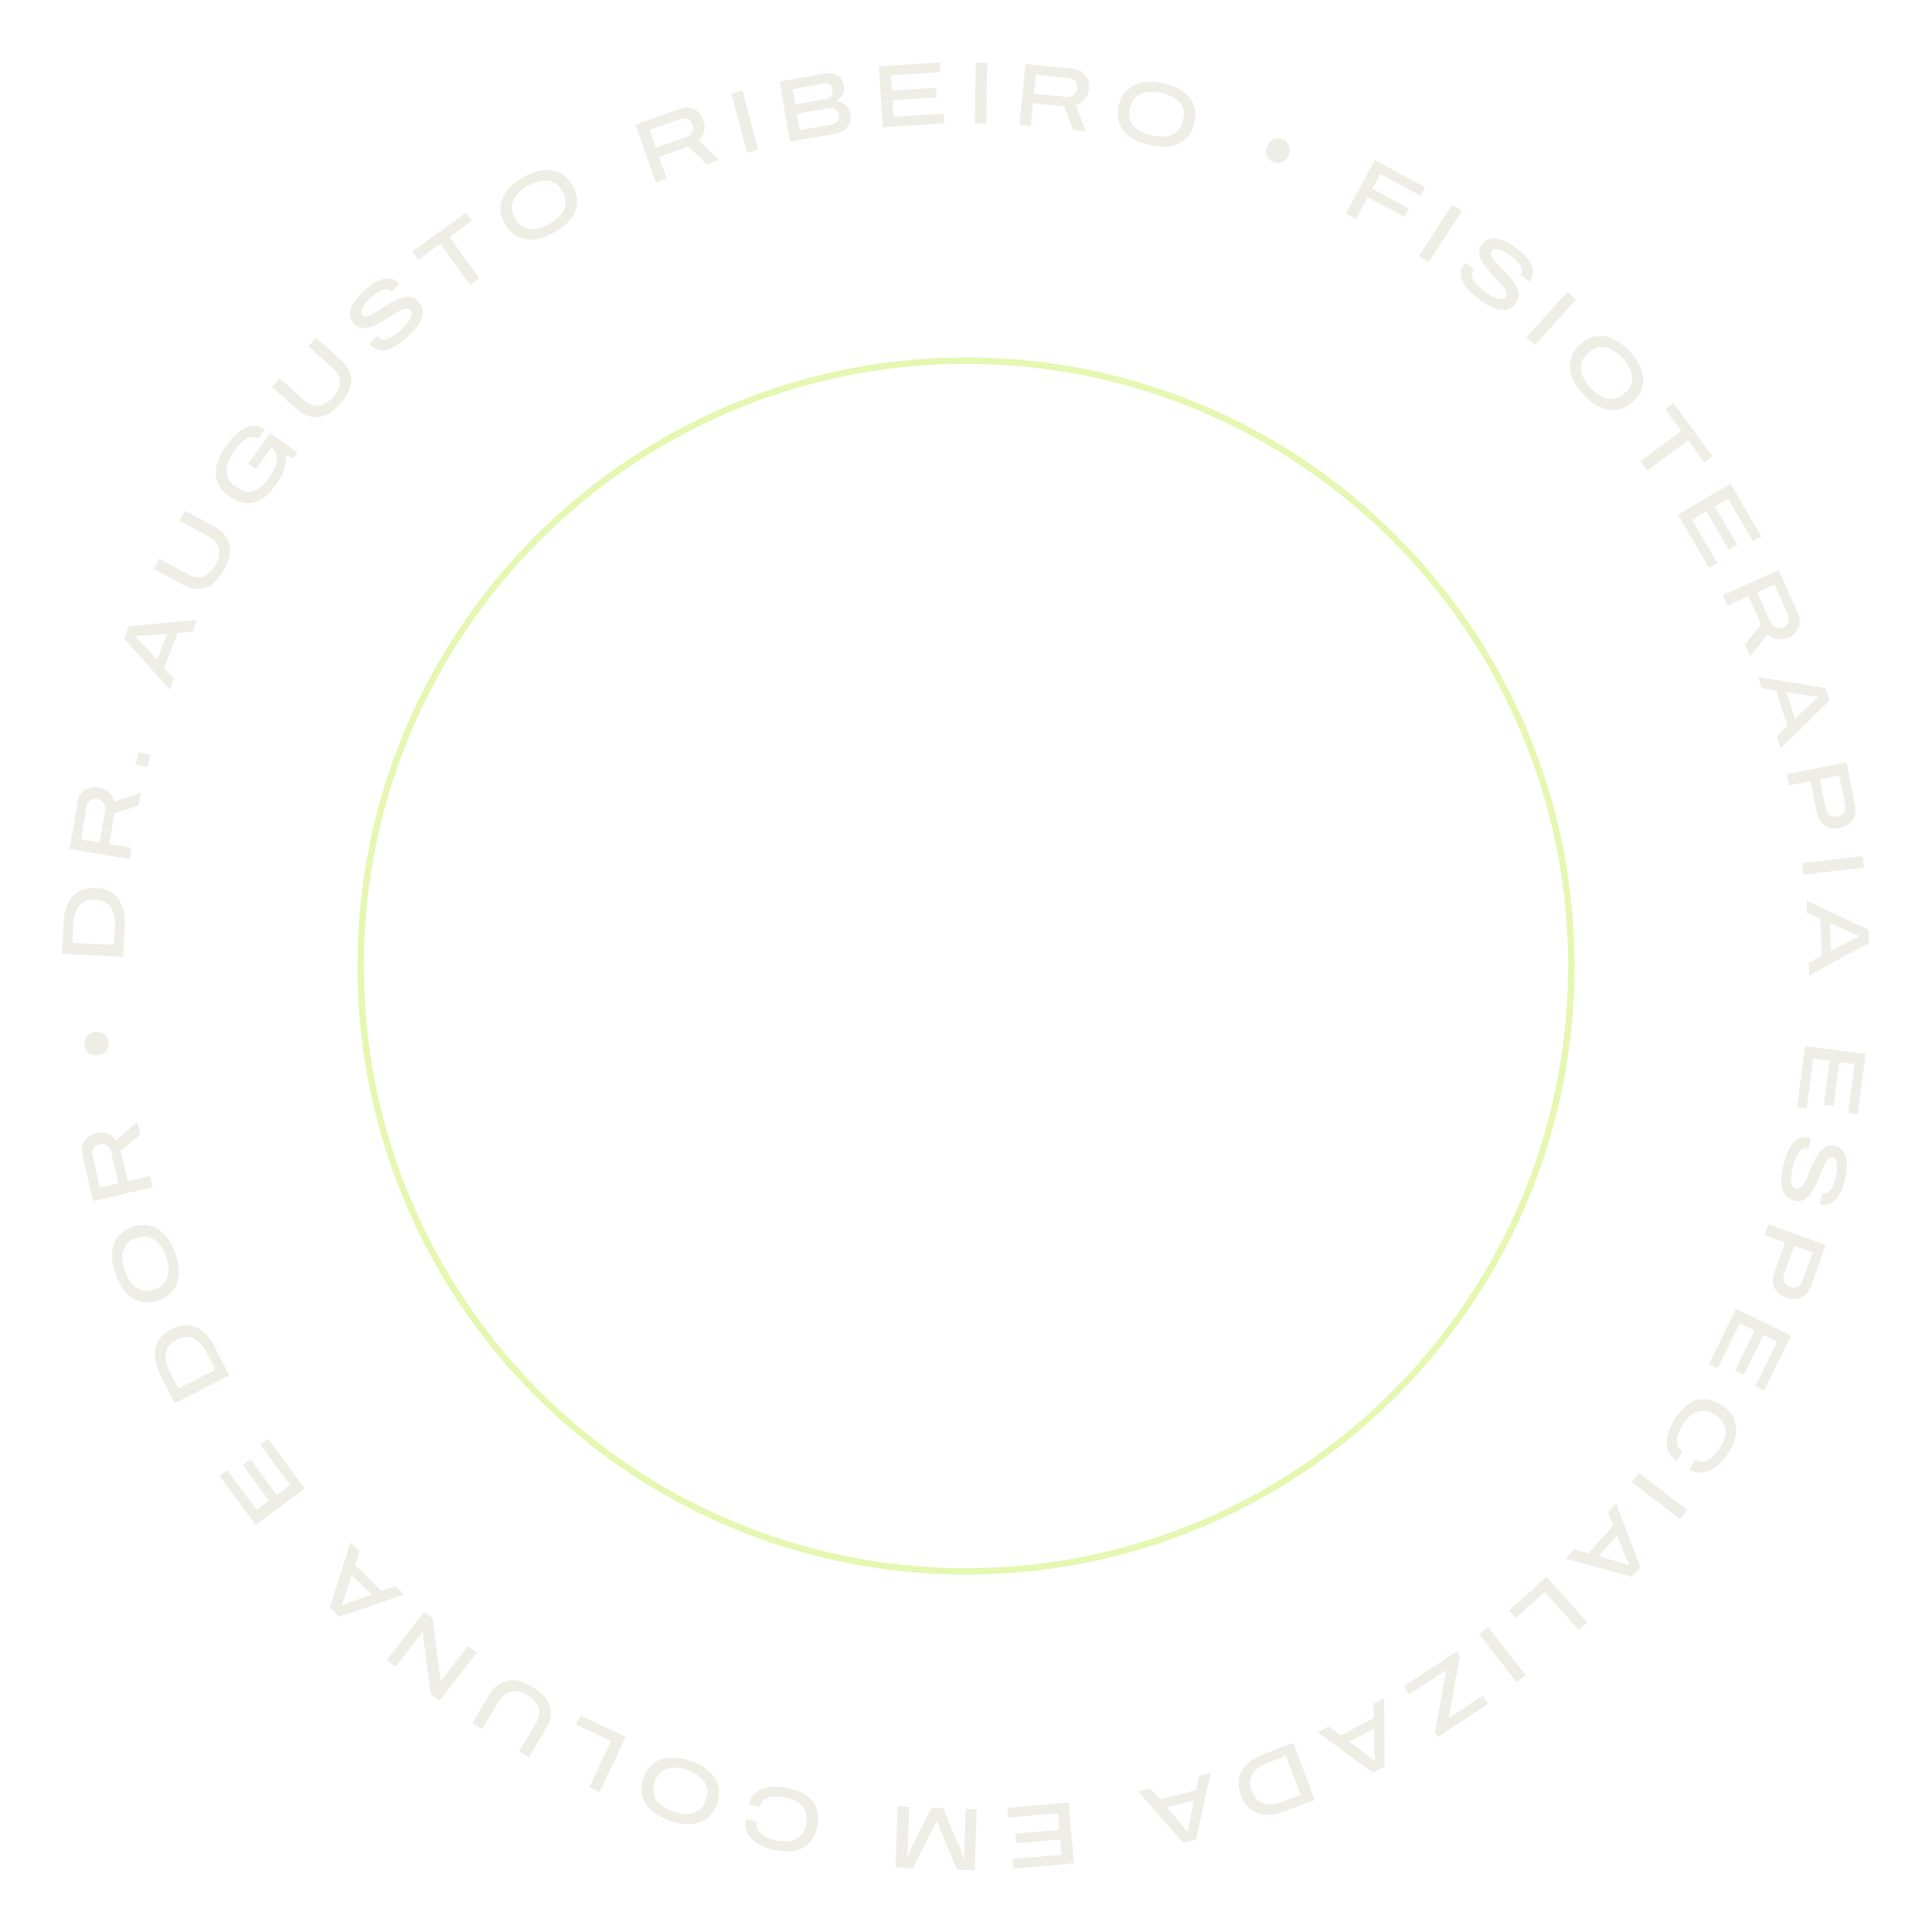
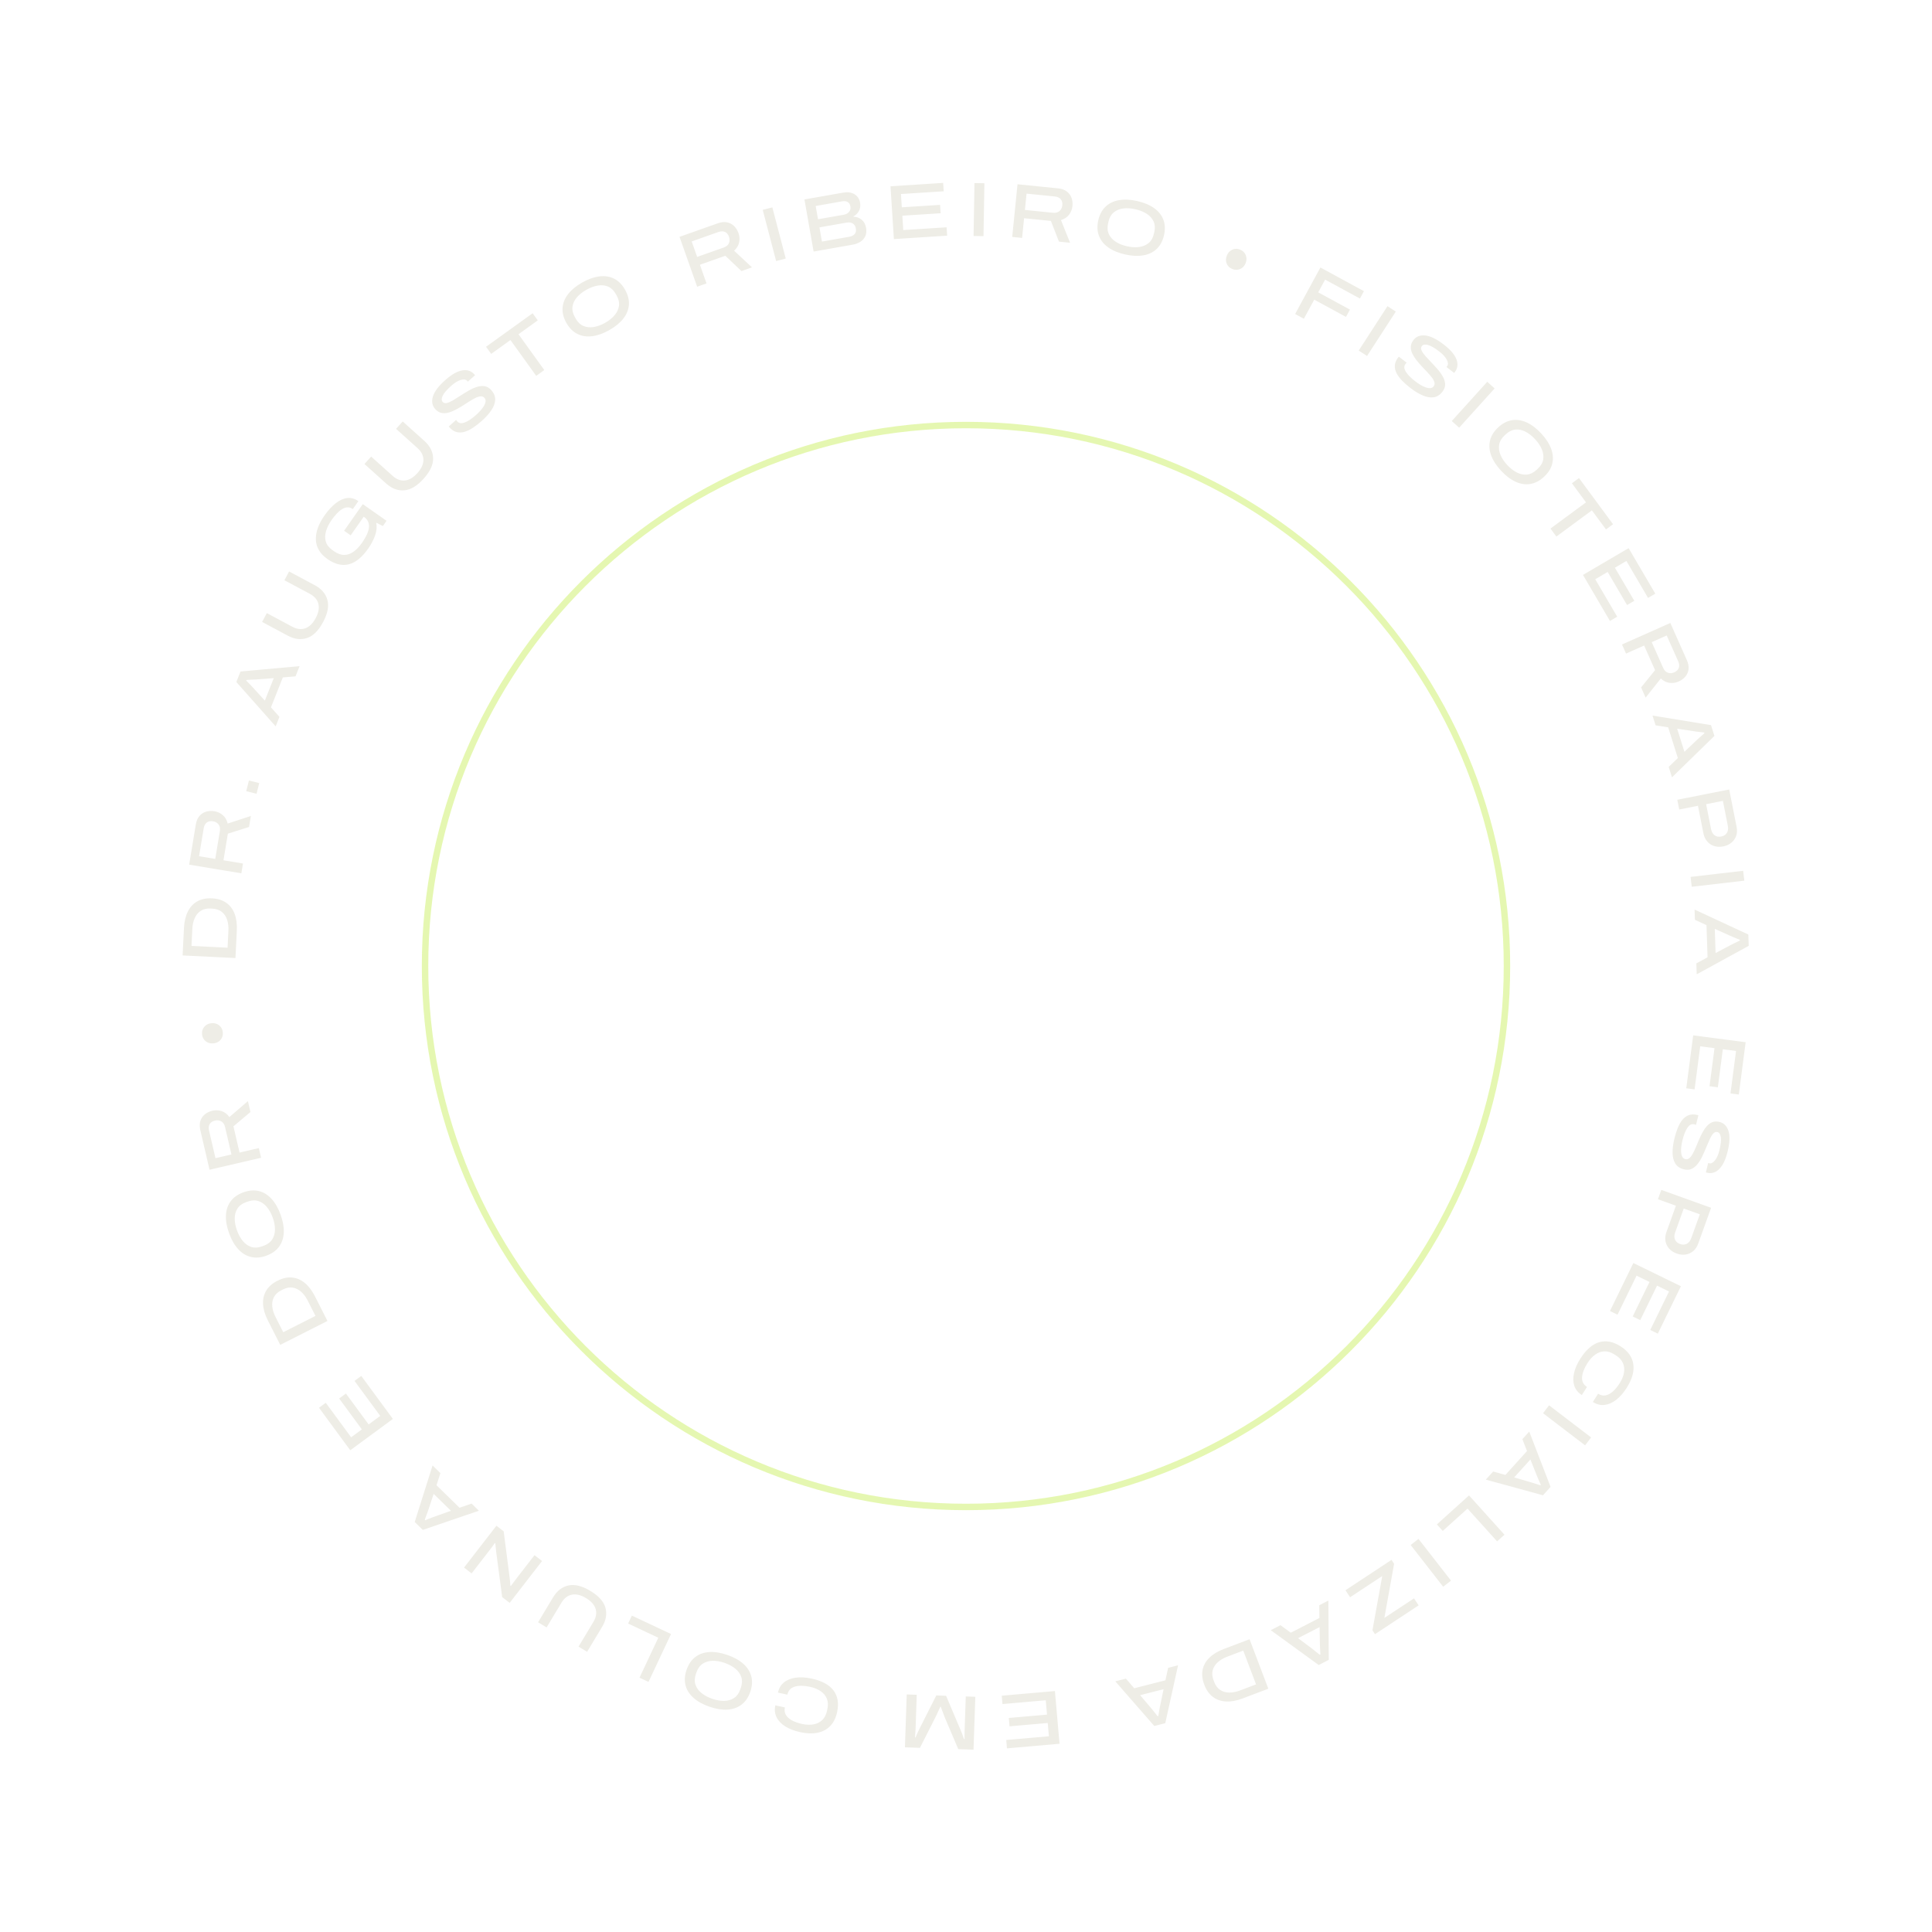
<svg xmlns="http://www.w3.org/2000/svg" viewBox="0 0 600 600" width="600" height="600">
-   <g transform="translate(300 300) scale(1.2) translate(-300 -300)">
+   <g transform="translate(300 300) scale(1.04) translate(-300 -300)">
    <path fill="#EEEDE6" d="M81.852 297.625L66.07 296.846L66.475 288.645Q66.617 285.774 67.626 283.751Q68.635 281.728 70.448 280.701Q72.26 279.673 74.833 279.8Q77.406 279.927 79.108 281.128Q80.811 282.329 81.605 284.441Q82.398 286.553 82.257 289.424ZM79.494 294.538L79.746 289.438Q79.835 287.624 79.354 286.172Q78.873 284.721 77.777 283.838Q76.681 282.954 74.935 282.868L74.407 282.842Q72.661 282.756 71.483 283.527Q70.305 284.298 69.683 285.695Q69.062 287.092 68.972 288.907L68.72 294.006ZM83.612 272.323L68.024 269.737L70.015 257.734Q70.279 256.146 71.1 255.198Q71.922 254.25 73.086 253.907Q74.251 253.564 75.589 253.786Q76.996 254.02 78.076 254.957Q79.157 255.893 79.525 257.47L86.454 255.192L85.908 258.482L79.584 260.487L78.266 268.429L84.098 269.396ZM75.816 268.022L77.197 259.695Q77.393 258.515 76.81 257.742Q76.227 256.97 75.138 256.789Q74.026 256.604 73.295 257.148Q72.564 257.691 72.364 258.893L70.983 267.221ZM88.147 248.572L85.068 247.8L85.868 244.61L88.947 245.382ZM93.858 228.446L82.114 215.201L83.361 212.058L100.991 210.466L99.787 213.502L95.995 213.829L92.45 222.765L94.986 225.603ZM90.625 220.755L93.288 214.042L88.518 214.401Q88.232 214.436 87.718 214.454Q87.203 214.473 86.648 214.5Q86.093 214.527 85.666 214.544Q85.239 214.56 85.128 214.59L85.06 214.761Q85.432 215.131 85.897 215.613Q86.362 216.094 86.782 216.533Q87.201 216.972 87.42 217.231ZM108.021 197.297Q105.96 201.151 103.218 202.058Q100.477 202.965 97.475 201.359L89.809 197.259L91.219 194.622L98.805 198.68Q100.914 199.808 102.728 199.148Q104.541 198.488 105.81 196.115Q107.069 193.762 106.617 191.877Q106.164 189.992 104.055 188.864L96.47 184.806L97.869 182.19L105.536 186.291Q108.537 187.896 109.304 190.68Q110.071 193.464 108.021 197.297ZM121.488 175.351Q116.008 183.166 109.323 178.478Q106.027 176.167 105.868 172.769Q105.709 169.37 108.442 165.472Q110.053 163.175 111.773 161.824Q113.492 160.474 115.214 160.262Q116.935 160.051 118.555 161.187L116.891 163.559Q116.081 162.992 115.257 163.046Q114.432 163.099 113.623 163.613Q112.813 164.127 112.043 164.964Q111.274 165.801 110.561 166.818Q109.399 168.475 108.904 170.122Q108.409 171.769 108.824 173.24Q109.239 174.711 110.821 175.821L111.273 176.138Q112.873 177.26 114.332 177.243Q115.79 177.227 117.104 176.294Q118.418 175.362 119.581 173.705Q121.654 170.748 121.72 168.87Q121.787 166.993 120.356 165.989L120.149 165.844L116.253 171.399L114.295 170.026L119.867 162.079L126.967 167.058L125.871 168.621L123.878 167.616Q124.249 169.45 123.542 171.44Q122.835 173.43 121.488 175.351ZM138.05 154.48Q135.13 157.731 132.251 157.958Q129.372 158.185 126.84 155.911L120.373 150.1L122.371 147.876L128.77 153.625Q130.549 155.224 132.468 155.015Q134.387 154.807 136.185 152.805Q137.968 150.82 137.979 148.881Q137.989 146.943 136.21 145.344L129.811 139.595L131.794 137.388L138.261 143.199Q140.793 145.474 140.874 148.36Q140.955 151.247 138.05 154.48ZM155.381 137.245Q154.093 138.392 152.796 139.253Q151.5 140.114 150.273 140.483Q149.046 140.851 147.89 140.556Q146.734 140.26 145.71 139.109Q145.587 138.971 145.544 138.887L147.743 136.93Q147.802 137.032 147.878 137.134Q147.953 137.236 148.075 137.373Q148.855 138.25 150.329 137.692Q151.804 137.134 153.711 135.437Q154.415 134.81 155.042 134.114Q155.669 133.417 156.068 132.724Q156.467 132.03 156.535 131.415Q156.604 130.8 156.206 130.353Q155.748 129.838 155.044 129.894Q154.34 129.951 153.467 130.389Q152.595 130.827 151.596 131.469Q150.598 132.112 149.532 132.783Q148.467 133.454 147.384 134.001Q146.301 134.549 145.26 134.798Q144.22 135.047 143.256 134.812Q142.292 134.576 141.497 133.683Q140.136 132.154 140.811 129.937Q141.486 127.72 144.493 125.044Q146.538 123.225 148.189 122.555Q149.841 121.886 151.082 122.121Q152.323 122.356 153.148 123.284L153.408 123.576L151.243 125.502L150.999 125.228Q150.448 124.609 149.13 124.997Q147.813 125.384 146.284 126.745Q144.308 128.503 143.732 129.708Q143.157 130.912 143.723 131.548Q144.182 132.064 144.974 131.882Q145.767 131.7 146.796 131.092Q147.825 130.484 149.011 129.706Q150.197 128.928 151.436 128.21Q152.675 127.492 153.904 127.091Q155.133 126.69 156.239 126.861Q157.345 127.031 158.247 128.045Q159.47 129.419 159.407 130.922Q159.344 132.426 158.273 134.025Q157.203 135.624 155.381 137.245ZM171.663 123.776L163.964 113.079L158.214 117.218L156.682 115.09L170.589 105.08L172.121 107.208L166.372 111.346L174.071 122.042ZM193.442 110.134Q190.714 111.665 188.287 111.946Q185.86 112.227 183.902 111.229Q181.944 110.231 180.649 107.925Q179.366 105.638 179.534 103.447Q179.702 101.256 181.206 99.331Q182.71 97.405 185.437 95.874Q188.145 94.354 190.582 94.068Q193.019 93.781 194.967 94.784Q196.915 95.788 198.199 98.074Q199.493 100.381 199.335 102.566Q199.177 104.752 197.663 106.683Q196.149 108.614 193.442 110.134ZM192.215 107.948Q193.959 106.969 195.056 105.68Q196.153 104.392 196.37 102.899Q196.587 101.406 195.675 99.781L195.416 99.32Q194.515 97.715 193.128 97.123Q191.74 96.53 190.075 96.805Q188.409 97.081 186.664 98.06Q184.9 99.051 183.807 100.323Q182.715 101.596 182.498 103.089Q182.281 104.582 183.182 106.187L183.44 106.648Q184.352 108.273 185.74 108.865Q187.128 109.458 188.789 109.198Q190.45 108.939 192.215 107.948ZM219.718 97.159L214.454 82.261L225.925 78.207Q227.443 77.67 228.67 77.932Q229.897 78.193 230.76 79.047Q231.623 79.901 232.075 81.181Q232.55 82.525 232.251 83.923Q231.953 85.322 230.75 86.406L236.091 91.373L232.947 92.484L228.136 87.915L220.546 90.597L222.516 96.17ZM219.719 88.255L227.677 85.442Q228.805 85.044 229.2 84.16Q229.595 83.276 229.227 82.236Q228.852 81.173 228.023 80.795Q227.194 80.417 226.045 80.823L218.086 83.636ZM243.305 89.496L239.299 74.211L242.169 73.459L246.175 88.744ZM254.494 86.659L251.755 71.097L263.353 69.055Q265.301 68.712 266.683 69.532Q268.065 70.351 268.368 72.073Q268.607 73.432 268.038 74.513Q267.47 75.594 266.378 76.159L266.394 76.25Q267.778 76.287 268.826 77.13Q269.873 77.973 270.153 79.559Q270.412 81.031 269.93 82.073Q269.448 83.116 268.438 83.749Q267.428 84.382 266.092 84.617ZM255.809 77.016L263.466 75.668Q264.508 75.484 265.078 74.812Q265.649 74.139 265.485 73.211Q265.31 72.214 264.651 71.851Q263.991 71.488 263.04 71.656L255.112 73.052ZM256.982 83.675L265.136 82.24Q266.178 82.056 266.738 81.456Q267.298 80.855 267.103 79.745Q266.923 78.726 266.189 78.271Q265.455 77.816 264.3 78.02L256.236 79.439ZM278.465 82.933L277.454 67.164L293.177 66.157L293.338 68.659L280.576 69.476L280.83 73.447L292.261 72.715L292.421 75.217L280.99 75.949L281.265 80.241L294.211 79.412L294.371 81.914ZM302.258 82.007L302.529 66.208L305.495 66.259L305.225 82.057ZM313.799 82.286L315.384 66.565L327.49 67.785Q329.092 67.947 330.09 68.706Q331.088 69.466 331.505 70.606Q331.922 71.746 331.786 73.096Q331.643 74.515 330.777 75.653Q329.911 76.79 328.361 77.258L331.077 84.028L327.759 83.693L325.354 77.51L317.344 76.703L316.751 82.584ZM317.593 74.231L325.992 75.078Q327.182 75.198 327.916 74.567Q328.65 73.936 328.761 72.837Q328.874 71.716 328.285 71.021Q327.696 70.326 326.483 70.203L318.085 69.357ZM347.54 87.53Q344.488 86.847 342.494 85.434Q340.5 84.022 339.71 81.972Q338.919 79.921 339.497 77.34Q340.069 74.781 341.658 73.263Q343.247 71.745 345.652 71.316Q348.058 70.888 351.11 71.571Q354.14 72.249 356.145 73.664Q358.15 75.078 358.929 77.126Q359.709 79.174 359.136 81.733Q358.559 84.314 356.981 85.835Q355.404 87.356 352.987 87.782Q350.57 88.207 347.54 87.53ZM348.088 85.083Q350.04 85.52 351.717 85.294Q353.394 85.068 354.553 84.102Q355.712 83.135 356.118 81.317L356.234 80.801Q356.635 79.005 355.999 77.638Q355.362 76.27 353.939 75.362Q352.516 74.454 350.563 74.018Q348.588 73.576 346.925 73.793Q345.262 74.01 344.103 74.976Q342.944 75.943 342.542 77.738L342.427 78.255Q342.02 80.073 342.657 81.441Q343.293 82.809 344.703 83.725Q346.112 84.641 348.088 85.083ZM379.576 91.888Q378.351 91.42 377.868 90.299Q377.386 89.179 377.871 87.911Q378.355 86.644 379.466 86.121Q380.578 85.598 381.802 86.066Q383.027 86.534 383.516 87.669Q384.005 88.805 383.52 90.072Q383.036 91.34 381.918 91.848Q380.8 92.356 379.576 91.888ZM398.285 105.299L405.833 91.417L418.825 98.482L417.628 100.684L407.242 95.037L405.176 98.836L414.653 103.989L413.466 106.171L403.99 101.018L400.891 106.716ZM417.27 116.223L425.86 102.961L428.35 104.574L419.761 117.836ZM432.715 127.401Q431.347 126.35 430.258 125.239Q429.168 124.127 428.576 122.991Q427.984 121.855 428.057 120.664Q428.13 119.474 429.069 118.251Q429.181 118.105 429.255 118.046L431.59 119.839Q431.502 119.916 431.416 120.01Q431.33 120.103 431.218 120.249Q430.503 121.179 431.328 122.523Q432.152 123.866 434.177 125.421Q434.925 125.995 435.727 126.48Q436.529 126.965 437.285 127.227Q438.041 127.488 438.658 127.44Q439.275 127.392 439.639 126.918Q440.06 126.37 439.872 125.69Q439.684 125.009 439.09 124.234Q438.496 123.459 437.678 122.599Q436.859 121.739 436 120.818Q435.141 119.897 434.4 118.937Q433.658 117.976 433.219 117.001Q432.779 116.025 432.829 115.034Q432.879 114.043 433.608 113.095Q434.854 111.471 437.158 111.718Q439.463 111.965 442.655 114.416Q444.826 116.082 445.794 117.579Q446.762 119.076 446.763 120.339Q446.765 121.602 446.009 122.587L445.771 122.897L443.472 121.132L443.696 120.84Q444.2 120.183 443.572 118.962Q442.945 117.74 441.321 116.494Q439.223 114.883 437.932 114.544Q436.641 114.205 436.122 114.88Q435.702 115.428 436.03 116.172Q436.357 116.916 437.147 117.813Q437.938 118.71 438.924 119.728Q439.911 120.747 440.849 121.829Q441.787 122.912 442.411 124.044Q443.036 125.175 443.076 126.294Q443.116 127.412 442.29 128.489Q441.169 129.948 439.681 130.168Q438.193 130.388 436.421 129.637Q434.649 128.885 432.715 127.401ZM445.063 137.264L455.657 125.541L457.858 127.53L447.264 139.254ZM459.783 152.104Q457.655 149.811 456.813 147.518Q455.971 145.224 456.482 143.087Q456.993 140.949 458.932 139.15Q460.854 137.367 463.023 137.016Q465.193 136.666 467.417 137.677Q469.642 138.687 471.769 140.98Q473.882 143.256 474.732 145.558Q475.581 147.86 475.063 149.989Q474.544 152.118 472.622 153.901Q470.683 155.701 468.521 156.059Q466.36 156.418 464.127 155.399Q461.895 154.38 459.783 152.104ZM461.621 150.399Q462.982 151.865 464.491 152.63Q466.001 153.394 467.503 153.255Q469.006 153.115 470.371 151.848L470.759 151.488Q472.108 150.237 472.358 148.749Q472.609 147.261 471.951 145.706Q471.293 144.152 469.932 142.685Q468.555 141.202 467.062 140.438Q465.569 139.674 464.066 139.814Q462.564 139.953 461.215 141.205L460.827 141.564Q459.462 142.832 459.211 144.32Q458.96 145.808 459.602 147.361Q460.244 148.915 461.621 150.399ZM474.537 169.375L485.142 161.55L480.936 155.85L483.046 154.293L493.219 168.081L491.109 169.638L486.904 163.937L476.299 171.762ZM484.237 183.215L497.869 175.226L505.835 188.819L503.672 190.087L497.207 179.053L493.774 181.065L499.564 190.947L497.401 192.215L491.611 182.333L487.9 184.507L494.458 195.699L492.295 196.967ZM495.889 203.994L510.326 197.572L515.271 208.689Q515.925 210.16 515.761 211.403Q515.597 212.647 514.814 213.574Q514.03 214.502 512.791 215.053Q511.488 215.633 510.07 215.445Q508.653 215.258 507.478 214.144L502.946 219.86L501.591 216.813L505.767 211.657L502.496 204.302L497.095 206.705ZM504.765 203.293L508.196 211.005Q508.682 212.098 509.594 212.422Q510.506 212.747 511.515 212.298Q512.544 211.84 512.856 210.984Q513.167 210.128 512.672 209.014L509.241 201.302ZM504.999 225.215L522.469 228.074L523.486 231.299L510.817 243.662L509.834 240.548L512.569 237.901L509.678 228.732L505.919 228.132ZM512.362 229.139L514.534 236.027L518.007 232.737Q518.207 232.529 518.594 232.19Q518.981 231.851 519.395 231.48Q519.808 231.108 520.129 230.826Q520.45 230.544 520.517 230.45L520.462 230.275Q519.939 230.223 519.275 230.143Q518.61 230.063 518.008 229.988Q517.405 229.912 517.072 229.849ZM512.402 250.36L527.901 247.288L530.11 258.433Q530.406 259.922 529.98 261.144Q529.553 262.365 528.555 263.184Q527.557 264.004 526.136 264.285Q524.692 264.572 523.456 264.195Q522.221 263.819 521.359 262.841Q520.497 261.862 520.197 260.351L518.574 252.161L512.979 253.27ZM521.01 251.678L522.482 259.101Q522.741 260.409 523.559 260.986Q524.377 261.562 525.527 261.334Q526.678 261.106 527.211 260.25Q527.745 259.394 527.49 258.108L526.019 250.685ZM516.375 273.395L532.071 271.572L532.413 274.52L516.718 276.342ZM517.563 283.147L533.618 290.603L533.73 293.982L518.2 302.48L518.093 299.216L521.439 297.402L521.122 287.793L517.664 286.205ZM523.598 288.908L523.836 296.127L528.066 293.893Q528.314 293.747 528.778 293.524Q529.243 293.302 529.741 293.055Q530.239 292.809 530.624 292.623Q531.009 292.438 531.099 292.366L531.093 292.182Q530.603 291.991 529.985 291.735Q529.367 291.48 528.807 291.245Q528.247 291.01 527.943 290.859ZM517.147 320.712L532.815 322.76L530.773 338.382L528.287 338.057L529.945 325.377L525.999 324.861L524.514 336.219L522.028 335.894L523.513 324.536L519.249 323.979L517.567 336.841L515.081 336.516ZM511.538 351.531Q511.945 349.854 512.521 348.409Q513.097 346.963 513.896 345.961Q514.696 344.96 515.814 344.545Q516.933 344.131 518.43 344.494Q518.609 344.538 518.693 344.582L517.998 347.443Q517.892 347.393 517.772 347.352Q517.651 347.311 517.473 347.268Q516.333 346.991 515.438 348.288Q514.543 349.586 513.94 352.067Q513.718 352.983 513.599 353.913Q513.479 354.842 513.546 355.64Q513.613 356.437 513.907 356.982Q514.201 357.526 514.782 357.667Q515.452 357.83 515.999 357.383Q516.545 356.936 517.013 356.079Q517.482 355.223 517.937 354.126Q518.393 353.03 518.887 351.872Q519.381 350.713 519.96 349.647Q520.538 348.58 521.253 347.783Q521.967 346.986 522.893 346.631Q523.82 346.276 524.982 346.559Q526.971 347.042 527.678 349.249Q528.384 351.456 527.435 355.367Q526.789 358.027 525.812 359.517Q524.834 361.008 523.68 361.52Q522.526 362.033 521.319 361.74L520.939 361.648L521.623 358.832L521.981 358.918Q522.785 359.114 523.648 358.045Q524.511 356.977 524.994 354.988Q525.618 352.417 525.406 351.099Q525.193 349.782 524.366 349.581Q523.696 349.418 523.148 350.018Q522.6 350.619 522.099 351.705Q521.599 352.79 521.067 354.105Q520.535 355.419 519.924 356.715Q519.314 358.01 518.531 359.039Q517.749 360.068 516.743 360.558Q515.736 361.047 514.417 360.727Q512.629 360.293 511.826 359.021Q511.022 357.749 510.993 355.824Q510.963 353.9 511.538 351.531ZM507.628 366.853L522.496 372.203L518.649 382.894Q518.135 384.323 517.14 385.15Q516.146 385.978 514.868 386.166Q513.59 386.354 512.227 385.863Q510.842 385.365 509.977 384.406Q509.112 383.447 508.877 382.165Q508.642 380.882 509.164 379.432L511.99 371.576L506.623 369.645ZM514.328 372.417L511.766 379.537Q511.314 380.793 511.718 381.708Q512.122 382.623 513.226 383.02Q514.329 383.418 515.228 382.959Q516.126 382.5 516.57 381.266L519.132 374.146ZM499.285 388.699L513.487 395.624L506.583 409.785L504.329 408.687L509.934 397.192L506.357 395.448L501.337 405.744L499.084 404.645L504.104 394.35L500.238 392.465L494.553 404.125L492.299 403.026ZM483.451 417.259Q485.996 413.263 489.059 412.35Q492.122 411.438 495.497 413.588Q498.795 415.688 499.267 418.907Q499.74 422.126 497.268 426.005Q495.847 428.236 494.149 429.554Q492.45 430.872 490.662 431.069Q488.873 431.266 487.185 430.191L488.754 427.727Q489.841 428.419 490.947 428.224Q492.053 428.028 493.134 427.081Q494.215 426.133 495.191 424.6Q496.216 422.99 496.481 421.441Q496.745 419.891 496.169 418.57Q495.593 417.248 494.118 416.309L493.633 416Q492.101 415.024 490.653 415.07Q489.206 415.116 487.917 416.027Q486.628 416.937 485.59 418.567Q484.083 420.934 483.965 422.809Q483.848 424.684 485.439 425.697L483.894 428.122Q482.207 427.047 481.648 425.355Q481.09 423.663 481.56 421.576Q482.03 419.49 483.451 417.259ZM474.115 431.188L486.67 440.781L484.869 443.139L472.313 433.545ZM468.193 439.027L474.562 455.544L472.294 458.052L455.221 453.375L457.411 450.953L461.078 451.973L467.525 444.842L466.142 441.296ZM468.532 447.364L463.688 452.721L468.282 454.053Q468.563 454.12 469.051 454.283Q469.54 454.445 470.069 454.614Q470.599 454.783 471.005 454.917Q471.41 455.051 471.525 455.062L471.648 454.925Q471.429 454.448 471.162 453.834Q470.895 453.221 470.655 452.663Q470.415 452.105 470.301 451.785ZM450.21 458.091L460.793 469.825L458.59 471.812L449.763 462.026L442.368 468.696L440.612 466.749ZM435.125 471.077L444.835 483.542L442.495 485.366L432.785 472.9ZM427.062 477.343L427.835 478.514L424.934 494.67L433.786 488.833L435.166 490.926L422.129 499.524L421.369 498.372L424.295 482.171L414.695 488.502L413.315 486.409ZM408.212 489.494L408.332 507.195L405.325 508.74L391.006 498.332L393.911 496.839L396.98 499.09L405.532 494.697L405.491 490.891ZM405.582 497.412L399.158 500.712L402.985 503.581Q403.223 503.743 403.623 504.068Q404.023 504.393 404.458 504.738Q404.894 505.083 405.226 505.352Q405.558 505.621 405.662 505.671L405.825 505.587Q405.789 505.063 405.756 504.395Q405.723 503.726 405.696 503.12Q405.668 502.513 405.675 502.174ZM384.677 501.039L390.278 515.814L382.6 518.724Q379.911 519.743 377.654 519.627Q375.396 519.512 373.729 518.262Q372.063 517.012 371.15 514.603Q370.237 512.194 370.656 510.154Q371.075 508.113 372.693 506.541Q374.311 504.968 376.999 503.949ZM382.791 504.435L378.017 506.244Q376.318 506.888 375.18 507.91Q374.042 508.932 373.672 510.29Q373.301 511.648 373.92 513.282L374.108 513.777Q374.727 515.411 375.905 516.183Q377.083 516.954 378.612 516.964Q380.141 516.975 381.84 516.331L386.615 514.521ZM363.326 508.824L359.504 526.108L356.228 526.945L344.585 513.611L347.749 512.803L350.241 515.68L359.556 513.3L360.362 509.581ZM359 515.958L352.003 517.746L355.095 521.395Q355.292 521.606 355.609 522.012Q355.926 522.417 356.274 522.85Q356.622 523.284 356.886 523.62Q357.15 523.956 357.24 524.028L357.418 523.983Q357.499 523.463 357.616 522.805Q357.732 522.146 357.841 521.548Q357.949 520.951 358.031 520.621ZM326.554 516.511L327.929 532.252L312.234 533.623L312.016 531.125L324.755 530.012L324.409 526.048L312.998 527.045L312.78 524.548L324.191 523.551L323.816 519.266L310.894 520.395L310.675 517.898ZM302.784 518.222L302.244 534.014L297.692 533.859L293.772 524.657Q293.623 524.307 293.391 523.689Q293.159 523.072 292.917 522.407Q292.675 521.743 292.464 521.207L292.326 521.202Q292.102 521.678 291.828 522.29Q291.554 522.902 291.28 523.502Q291.007 524.103 290.786 524.509L286.245 533.467L281.763 533.314L282.302 517.522L285.291 517.625L284.952 527.532Q284.931 528.152 284.869 528.967Q284.806 529.782 284.764 530.333L284.948 530.339Q285.149 529.84 285.474 529.092Q285.799 528.343 286.069 527.846L291.129 517.824L294.049 517.924L298.436 528.269Q298.736 528.923 298.987 529.657Q299.238 530.39 299.384 530.833L299.568 530.839Q299.561 530.355 299.566 529.55Q299.57 528.745 299.595 528.032L299.933 518.125ZM253.882 512.784Q258.514 513.78 260.435 516.334Q262.356 518.888 261.514 522.801Q260.692 526.623 257.839 528.186Q254.985 529.748 250.488 528.781Q247.902 528.225 246.076 527.091Q244.25 525.957 243.443 524.348Q242.636 522.74 243.057 520.784L245.912 521.398Q245.642 522.657 246.21 523.626Q246.777 524.595 248.042 525.279Q249.306 525.962 251.083 526.344Q252.949 526.746 254.494 526.455Q256.039 526.164 257.077 525.164Q258.116 524.164 258.483 522.455L258.604 521.892Q258.986 520.116 258.439 518.775Q257.893 517.434 256.591 516.542Q255.288 515.651 253.4 515.244Q250.656 514.654 248.858 515.197Q247.059 515.739 246.662 517.583L243.852 516.979Q244.272 515.022 245.664 513.91Q247.056 512.798 249.176 512.513Q251.296 512.228 253.882 512.784ZM228.737 505.731Q231.692 506.755 233.514 508.383Q235.335 510.012 235.888 512.139Q236.442 514.266 235.576 516.765Q234.718 519.243 232.968 520.572Q231.218 521.9 228.779 522.054Q226.341 522.207 223.385 521.184Q220.451 520.167 218.619 518.535Q216.787 516.902 216.244 514.779Q215.701 512.656 216.559 510.179Q217.425 507.68 219.164 506.347Q220.904 505.014 223.353 504.865Q225.803 504.715 228.737 505.731ZM227.916 508.1Q226.025 507.445 224.334 507.48Q222.642 507.515 221.382 508.344Q220.121 509.173 219.511 510.933L219.338 511.433Q218.736 513.172 219.214 514.603Q219.692 516.034 221.003 517.097Q222.315 518.16 224.205 518.815Q226.118 519.477 227.795 519.449Q229.472 519.422 230.732 518.592Q231.993 517.763 232.595 516.025L232.768 515.525Q233.378 513.764 232.9 512.333Q232.422 510.902 231.126 509.832Q229.829 508.762 227.916 508.1ZM211.917 499.48L205.191 513.778L202.506 512.516L208.116 500.59L199.104 496.351L200.22 493.978ZM187.814 486.596Q191.559 488.847 192.328 491.631Q193.096 494.414 191.343 497.332L186.863 504.783L184.301 503.242L188.733 495.87Q189.965 493.82 189.397 491.975Q188.828 490.131 186.522 488.744Q184.235 487.37 182.33 487.727Q180.424 488.084 179.192 490.134L174.76 497.507L172.217 495.978L176.696 488.527Q178.45 485.61 181.269 484.983Q184.088 484.356 187.814 486.596ZM173.403 477.683L163.733 490.18L161.496 488.449L159.773 475.454Q159.728 475.099 159.665 474.542Q159.602 473.984 159.546 473.417Q159.49 472.851 159.451 472.413L159.305 472.3Q159.06 472.692 158.647 473.245Q158.234 473.798 157.938 474.18L152.364 481.383L150.109 479.638L159.779 467.141L161.943 468.816L163.628 481.898Q163.745 482.686 163.828 483.594Q163.911 484.501 163.949 485.054L164.076 485.152Q164.301 484.861 164.726 484.274Q165.151 483.687 165.672 483.014L171.147 475.938ZM154.546 462.667L137.794 468.389L135.376 466.026L140.712 449.147L143.048 451.43L141.886 455.054L148.762 461.774L152.358 460.529ZM146.202 462.682L141.037 457.634L139.528 462.173Q139.45 462.45 139.268 462.932Q139.087 463.414 138.898 463.936Q138.708 464.459 138.559 464.859Q138.409 465.259 138.394 465.373L138.525 465.502Q139.011 465.301 139.634 465.058Q140.258 464.815 140.824 464.597Q141.391 464.379 141.715 464.278ZM128.861 435.253L116.13 444.612L106.798 431.917L108.818 430.432L116.392 440.736L119.598 438.379L112.814 429.151L114.834 427.666L121.618 436.895L125.084 434.347L117.4 423.895L119.42 422.41ZM109.32 405.997L95.225 413.138L91.514 405.814Q90.215 403.249 90.09 400.992Q89.965 398.735 91.03 396.944Q92.096 395.154 94.393 393.99Q96.691 392.826 98.765 393.026Q100.839 393.226 102.574 394.667Q104.31 396.108 105.609 398.673ZM105.743 404.484L103.435 399.929Q102.614 398.308 101.477 397.285Q100.34 396.263 98.951 396.039Q97.561 395.815 96.002 396.604L95.53 396.844Q93.97 397.634 93.329 398.887Q92.688 400.14 92.84 401.661Q92.992 403.183 93.813 404.804L96.12 409.359ZM95.327 374.248Q96.394 377.188 96.276 379.629Q96.159 382.069 94.855 383.839Q93.552 385.608 91.066 386.51Q88.601 387.405 86.467 386.882Q84.332 386.36 82.677 384.563Q81.021 382.766 79.955 379.825Q78.896 376.906 79.009 374.455Q79.123 372.004 80.43 370.245Q81.737 368.486 84.202 367.592Q86.688 366.69 88.819 367.201Q90.95 367.713 92.609 369.521Q94.268 371.329 95.327 374.248ZM92.97 375.103Q92.288 373.222 91.195 371.93Q90.103 370.638 88.665 370.181Q87.227 369.724 85.475 370.36L84.978 370.54Q83.248 371.168 82.438 372.44Q81.627 373.713 81.628 375.401Q81.629 377.089 82.311 378.97Q83.002 380.873 84.079 382.158Q85.157 383.443 86.595 383.9Q88.033 384.356 89.763 383.729L90.26 383.548Q92.012 382.913 92.822 381.64Q93.633 380.368 93.647 378.686Q93.661 377.005 92.97 375.103ZM89.5 357.267L74.11 360.846L71.354 348.995Q70.99 347.427 71.386 346.237Q71.782 345.046 72.726 344.284Q73.671 343.521 74.992 343.214Q76.381 342.891 77.738 343.343Q79.095 343.795 80.038 345.11L85.567 340.353L86.323 343.602L81.248 347.875L83.071 355.716L88.828 354.377ZM80.651 356.279L78.74 348.057Q78.469 346.892 77.635 346.401Q76.8 345.91 75.725 346.16Q74.627 346.416 74.16 347.197Q73.692 347.979 73.968 349.166L75.88 357.388ZM78.077 319.828Q78.194 321.134 77.399 322.059Q76.604 322.985 75.252 323.105Q73.901 323.226 72.943 322.457Q71.985 321.688 71.869 320.383Q71.752 319.077 72.557 318.139Q73.363 317.201 74.714 317.08Q76.066 316.96 77.013 317.741Q77.96 318.522 78.077 319.828Z" />
  </g>
-   <circle cx="300" cy="300" r="188" fill="none" stroke="#C6EE52" stroke-width="2" opacity=".45" />
+   <circle cx="300" cy="300" r="168" fill="none" stroke="#C6EE52" stroke-width="2" opacity=".45" />
</svg>
